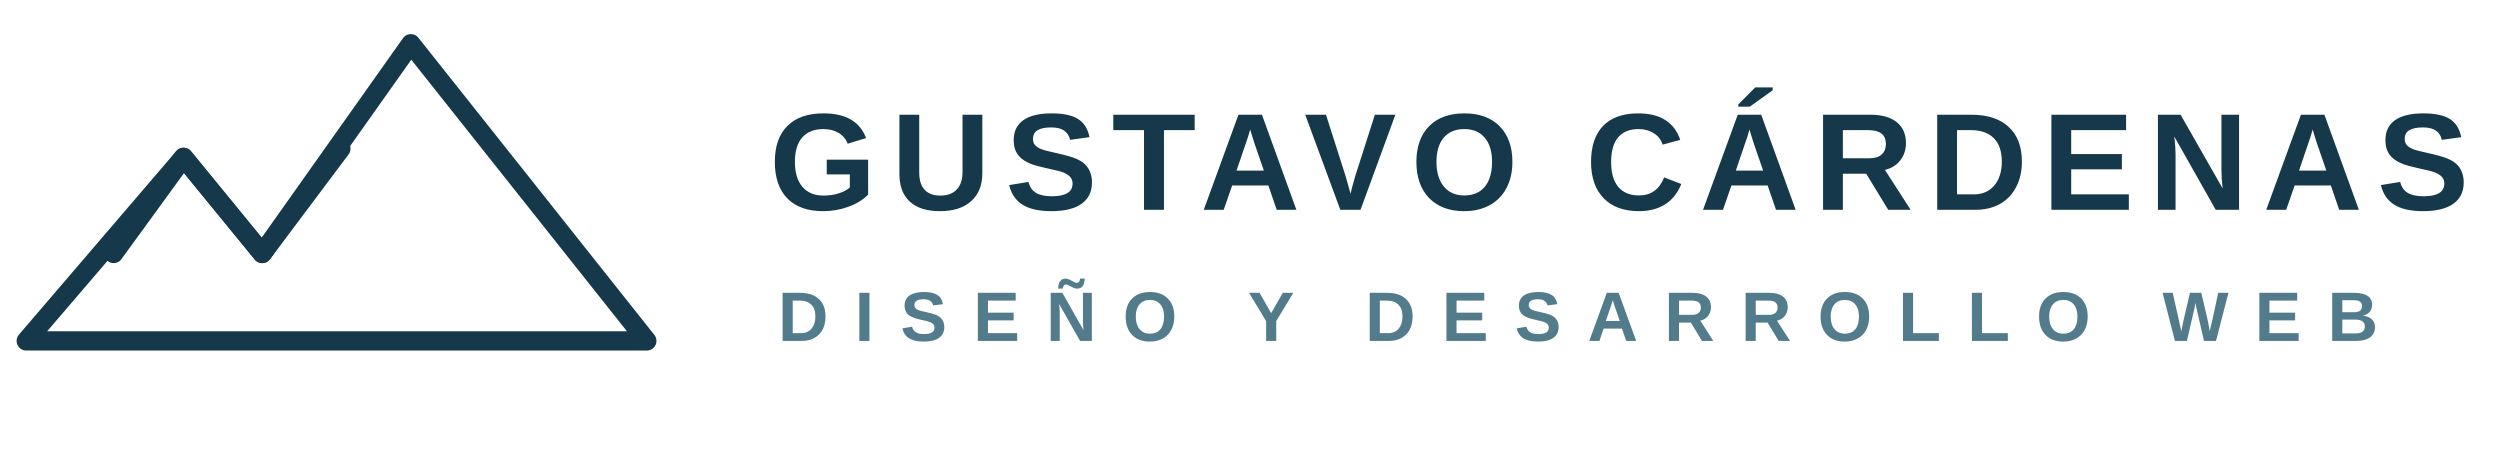
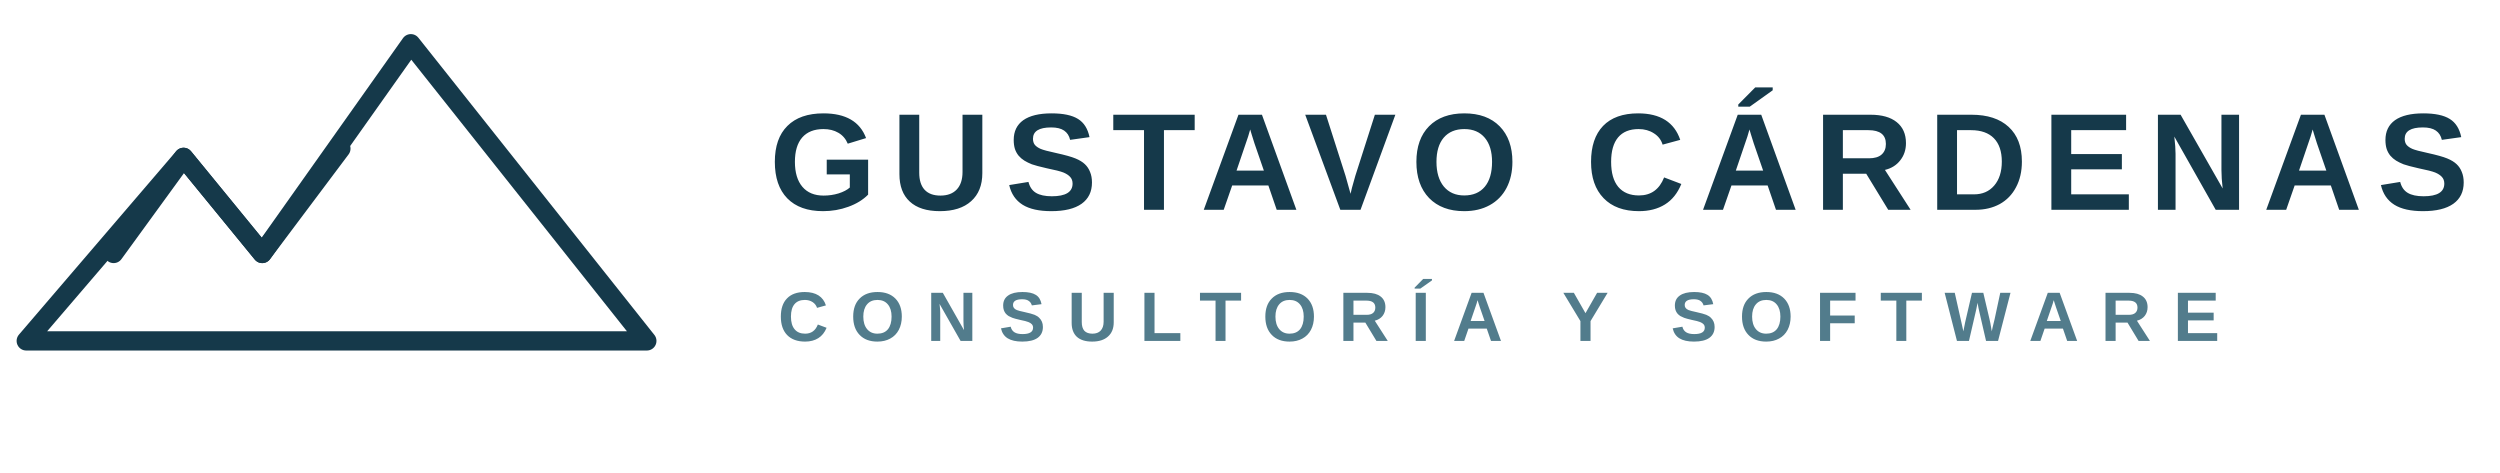
<svg xmlns="http://www.w3.org/2000/svg" width="286" height="54" viewBox="0 0 286 54" role="img" aria-labelledby="title">
  <g fill="none" stroke="#15394a" stroke-width="2.2" stroke-linejoin="round" stroke-linecap="round">
    <path d="M3 39 21 18l9 11L47 5l27 34H3Z" />
    <path d="m13 29 8-11 9 11 9-12" />
  </g>
  <text x="88" y="24" font-family="Arial,sans-serif" font-size="15.8" font-weight="700" letter-spacing="1.65" fill="#15394a">GUSTAVO CÁRDENAS</text>
-   <text x="89" y="39" font-family="Arial,sans-serif" font-size="8" font-weight="600" letter-spacing="3" fill="#527c8c">DISEÑO Y DESARROLLO WEB</text>
+   <text x="89" y="39" font-family="Arial,sans-serif" font-size="8" font-weight="600" letter-spacing="2.5" fill="#527c8c">CONSULTORÍA Y SOFTWARE</text>
</svg>
